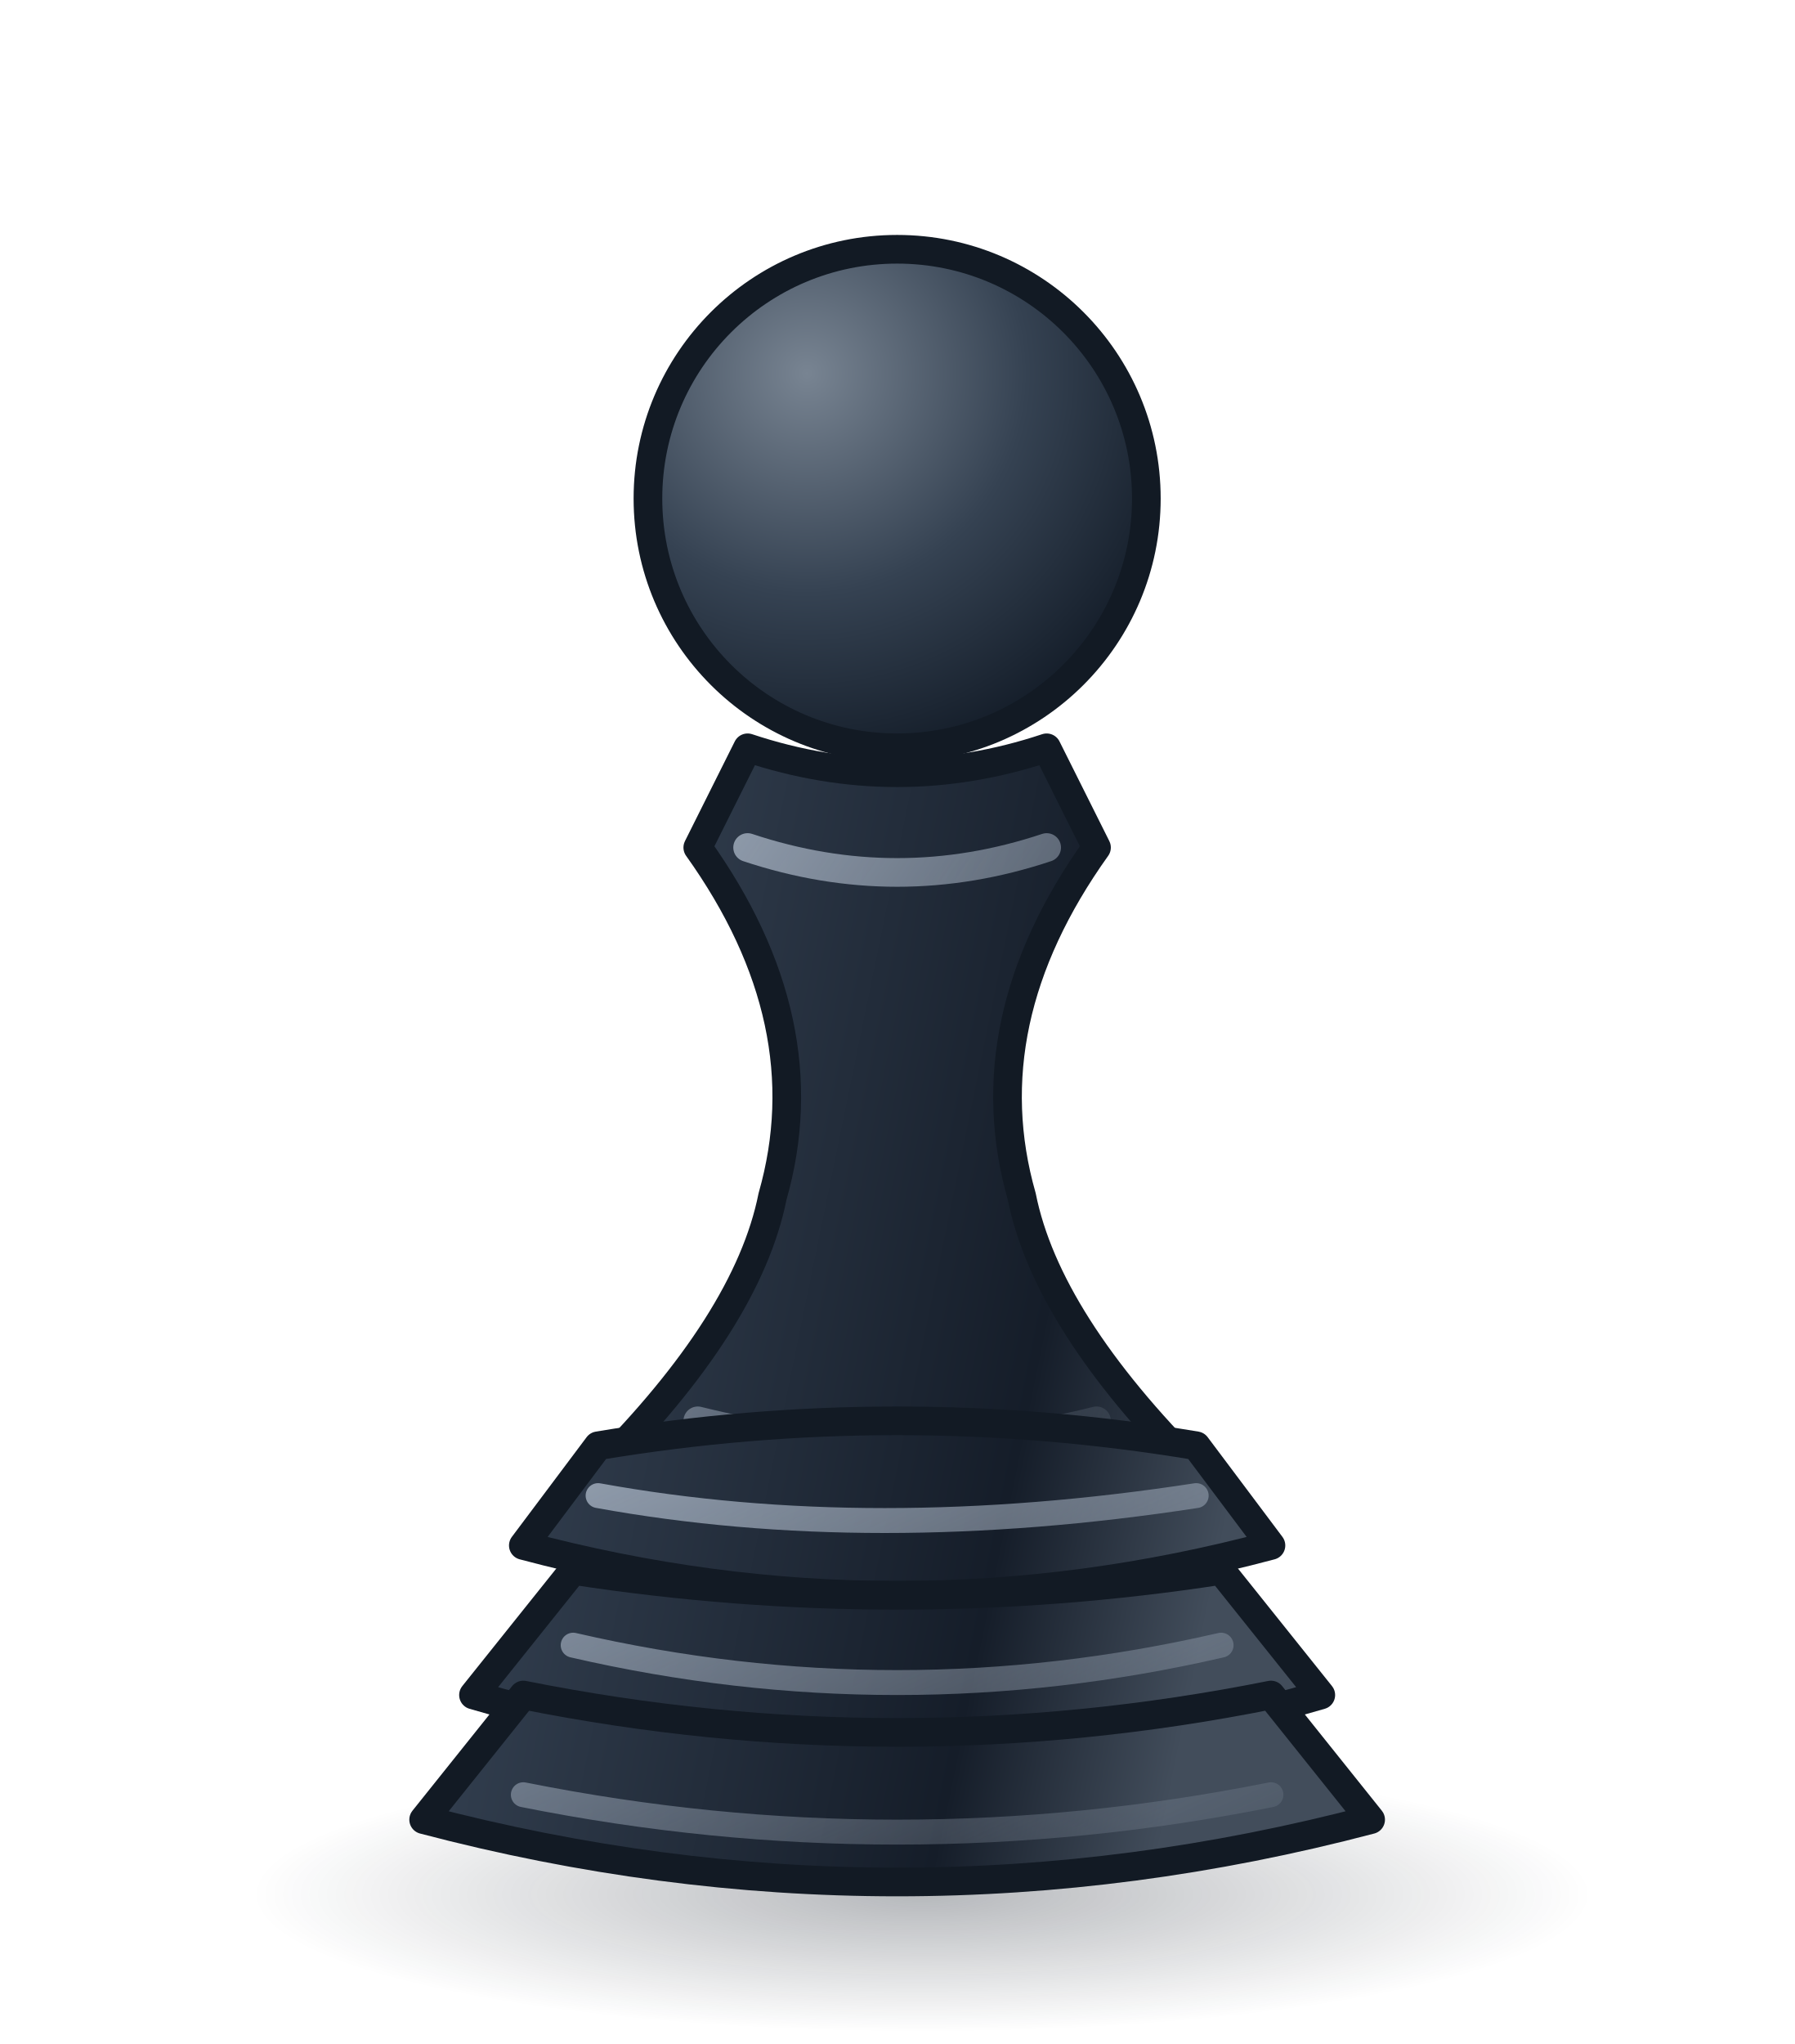
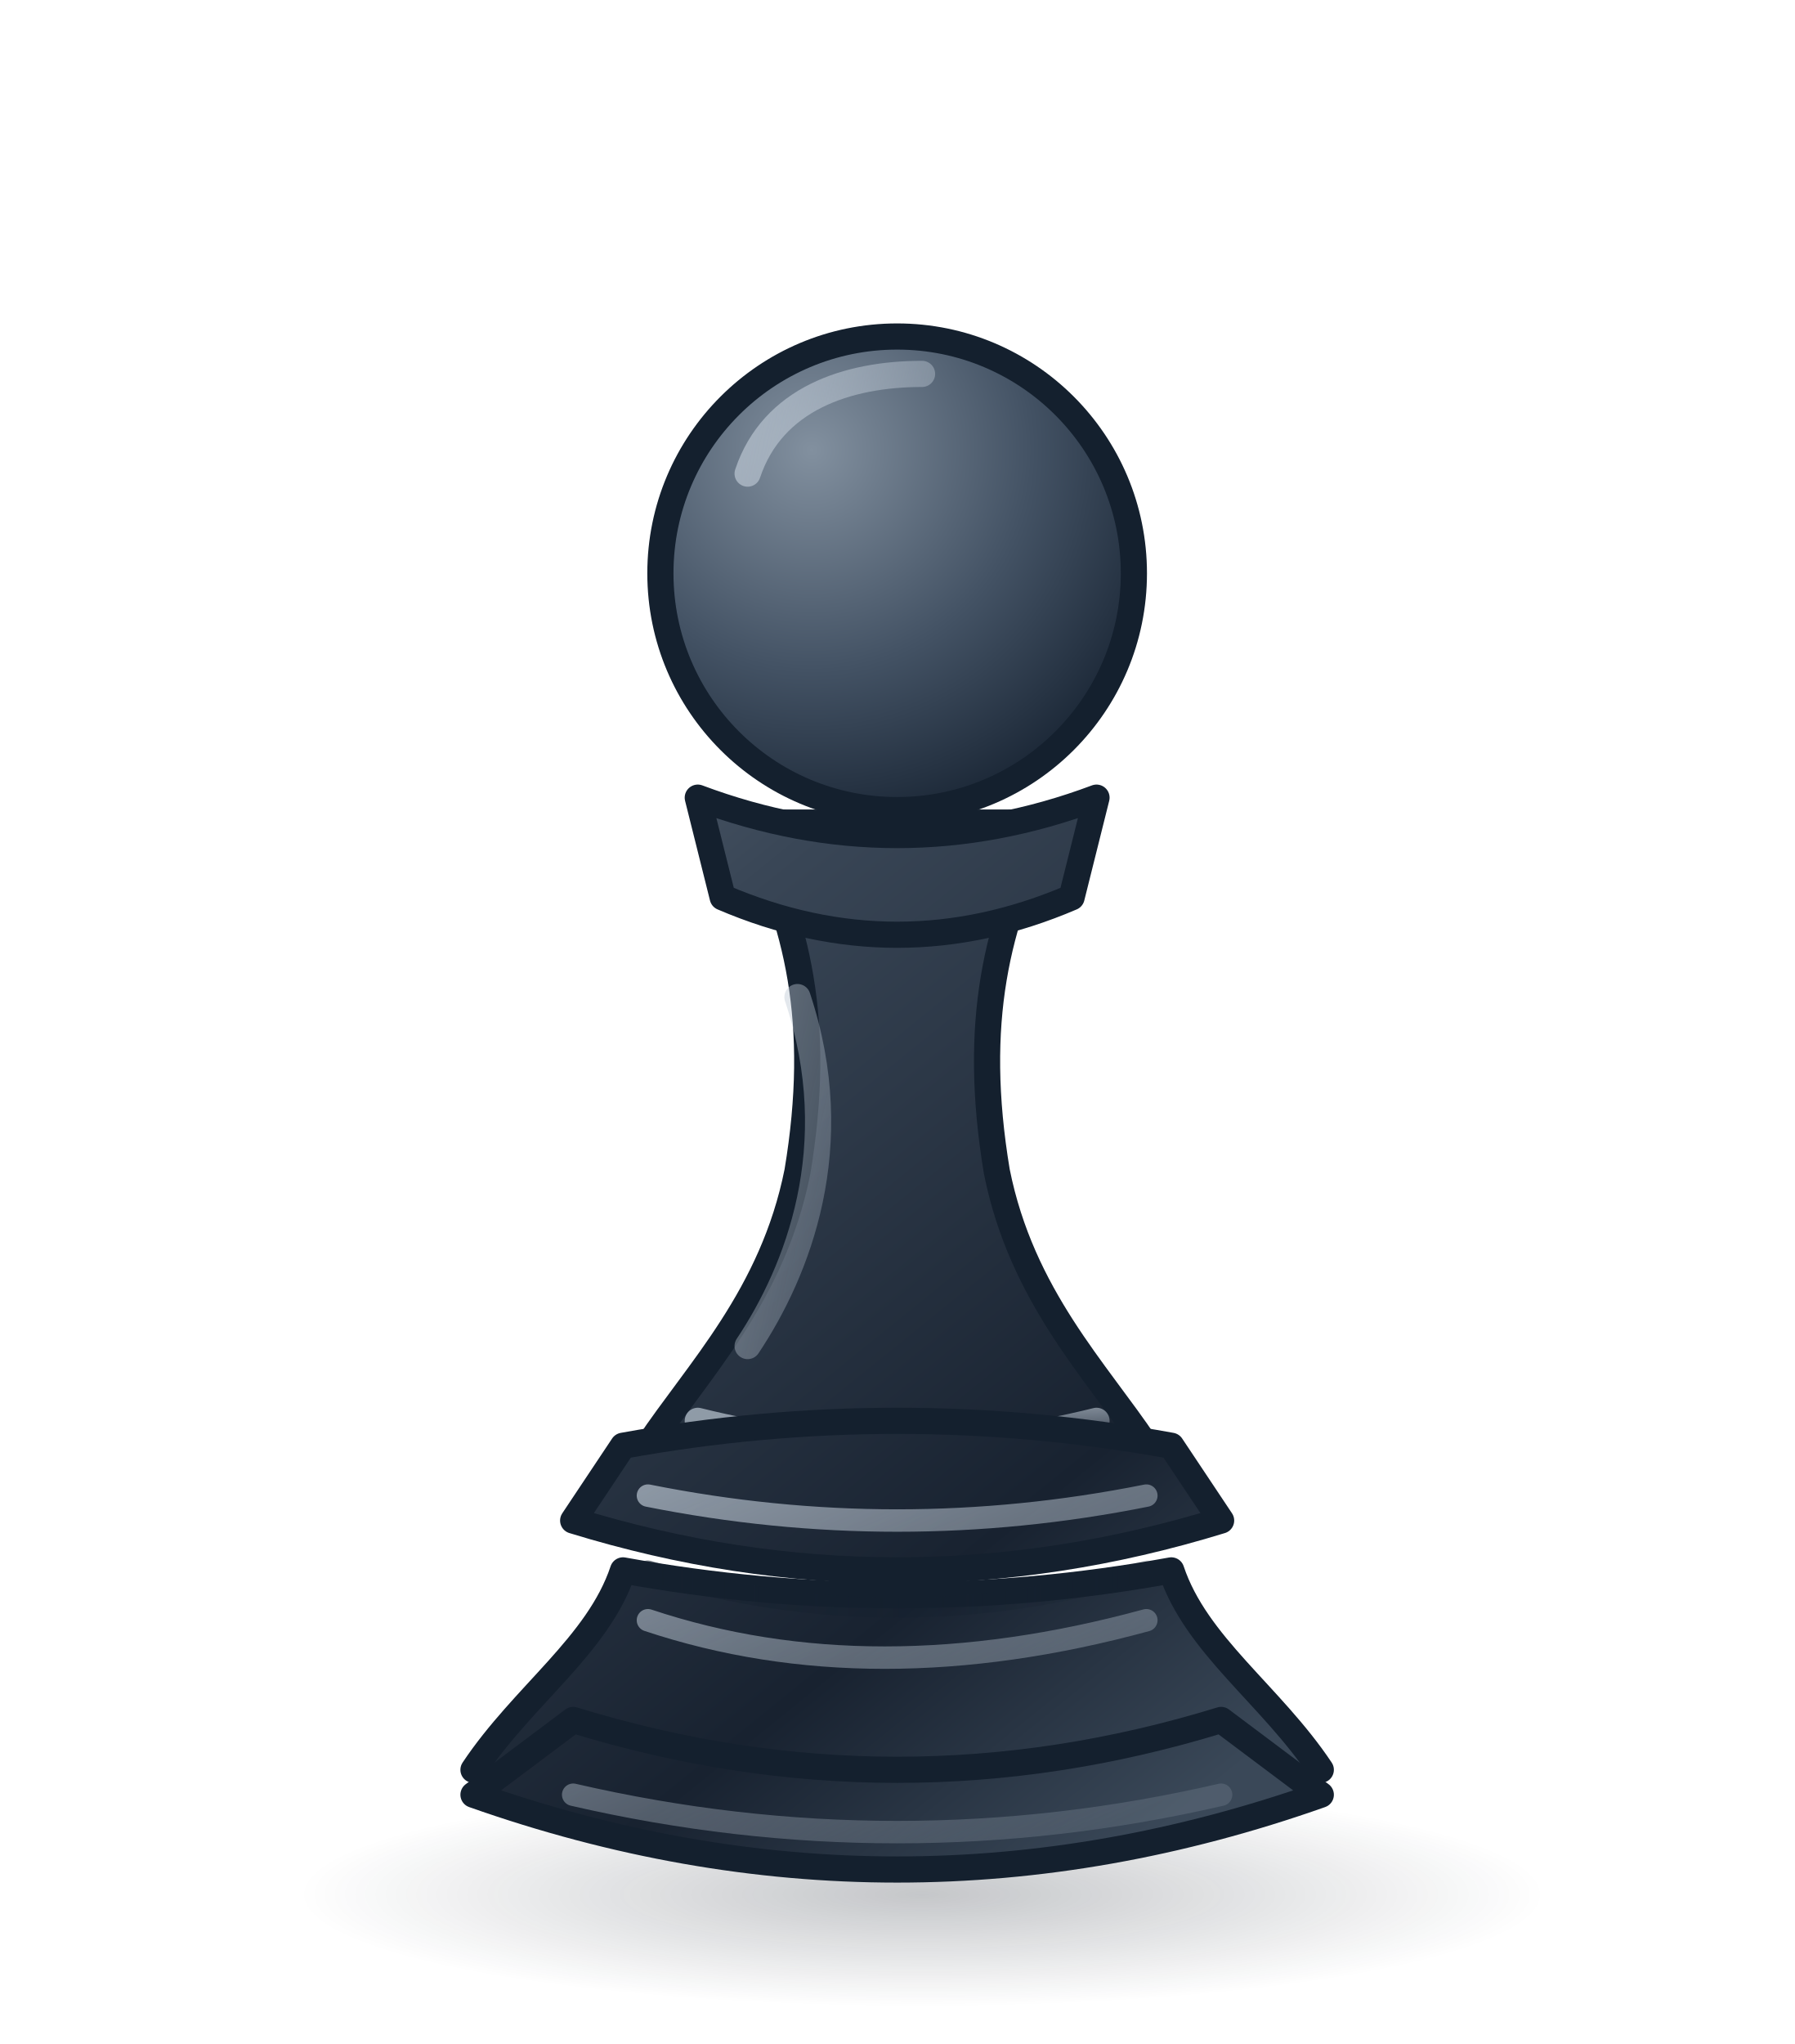
<svg xmlns="http://www.w3.org/2000/svg" viewBox="0 0 72 82">
  <defs>
-     <linearGradient id="body" x1="17" y1="20" x2="56" y2="28" gradientUnits="userSpaceOnUse">
-       <stop offset="0" stop-color="#626e7c" />
-       <stop offset=".3" stop-color="#303c4c" />
-       <stop offset=".78" stop-color="#151d29" />
-       <stop offset="1" stop-color="#424d5b" />
+     <linearGradient id="body" x1="19" y1="18" x2="57" y2="65" gradientUnits="userSpaceOnUse">
+       <stop stop-color="#687482" />
+       <stop offset=".34" stop-color="#394656" />
+       <stop offset=".78" stop-color="#182230" />
+       <stop offset="1" stop-color="#3a4858" />
    </linearGradient>
-     <radialGradient id="sphere" cx=".32" cy=".25" r=".8">
-       <stop stop-color="#788492" />
-       <stop offset=".55" stop-color="#354252" />
-       <stop offset="1" stop-color="#141d29" />
+     <radialGradient id="sphere" cx=".32" cy=".24" r=".83">
+       <stop stop-color="#82909f" />
+       <stop offset=".56" stop-color="#435264" />
+       <stop offset="1" stop-color="#192534" />
    </radialGradient>
-     <linearGradient id="rim" x1="0" y1="0" x2="1" y2="1">
-       <stop stop-color="#a9b5c5" stop-opacity=".8" />
-       <stop offset="1" stop-color="#a9b5c5" stop-opacity=".12" />
+     <linearGradient id="rim" x1="0" y1="0" x2=".8" y2="1">
+       <stop stop-color="#bdc8d4" stop-opacity=".7" />
+       <stop offset="1" stop-color="#bdc8d4" stop-opacity=".16" />
+     </linearGradient>
+     <linearGradient id="shade">
+       <stop stop-color="#14202e" stop-opacity=".5" />
+       <stop offset="1" stop-color="#14202e" stop-opacity=".15" />
    </linearGradient>
    <linearGradient id="ink">
-       <stop stop-color="#121a24" />
-       <stop offset="1" stop-color="#121a24" />
+       <stop stop-color="#14202e" />
+       <stop offset="1" stop-color="#14202e" />
    </linearGradient>
    <radialGradient id="shadow">
-       <stop stop-color="#0c1420" stop-opacity=".3" />
+       <stop stop-color="#0c1420" stop-opacity=".24" />
      <stop offset="1" stop-color="#0c1420" stop-opacity="0" />
    </radialGradient>
  </defs>
-   <ellipse cx="37" cy="76" rx="27" ry="5.5" fill="url(#shadow)" />
-   <g fill="url(#body)" stroke="#121a24" stroke-width="1.15" stroke-linejoin="round" stroke-linecap="round">
-     <circle cx="36" cy="20" r="10" fill="url(#sphere)" />
-     <path d="M30 30 Q36 32 42 30 L44 34 Q39 41 41 48 Q42 53 48 59 H24 Q30 53 31 48 Q33 41 28 34 Z" />
-     <path d="M30 34 Q36 36 42 34 M28 57 Q36 59 44 57" fill="none" stroke="url(#rim)" />
-     <path d="M24 58 Q36 56 48 58 L51 62 Q36 66 21 62 Z" />
-     <path d="M23 63 Q36 65 49 63 L53 68 Q36 73 19 68 Z" />
-     <path d="M21 68 Q36 71 51 68 L55 73 Q36 78 17 73 Z" />
-     <path d="M24 60 Q35 62 48 60 M23 66 Q36 69 49 66 M21 72 Q36 75 51 72" fill="none" stroke="url(#rim)" stroke-width="1" />
+   <ellipse cx="37" cy="76" rx="25" ry="4.5" fill="url(#shadow)" />
+   <g fill="url(#body)" stroke="#14202e" stroke-width="1.05" stroke-linejoin="round" stroke-linecap="round">
+     <path d="M30 33 C32 37 33 41 32 47 C31 52 28 55 26 58 H46 C44 55 41 52 40 47 C39 41 40 37 42 33 Z" />
+     <path d="M28 32 Q36 35 44 32 L43 36 Q36 39 29 36 Z" />
+     <circle cx="36" cy="23" r="9.5" fill="url(#sphere)" />
+     <path d="M30 19 C31 16 34 15 37 15 M32 40 C34 46 32 51 30 54" fill="none" stroke="url(#rim)" />
+     <path d="M28 57 Q36 59 44 57" fill="none" stroke="url(#rim)" />
+     <path d="M25 58 Q36 56 47 58 L49 61 Q36 65 23 61 Z" />
+     <path d="M25 63 Q36 65 47 63 C48 66 51 68 53 71 Q36 77 19 71 C21 68 24 66 25 63 Z" />
+     <path d="M23 69 Q36 73 49 69 L53 72 Q36 78 19 72 Z" />
+     <path d="M26 60 Q36 62 46 60 M26 65 Q35 68 46 65 M23 72 Q36 75 49 72" fill="none" stroke="url(#rim)" stroke-width=".9" />
+     <path d="M26 63 Q36 66 46 63" fill="none" stroke="url(#shade)" stroke-width=".8" />
  </g>
</svg>
